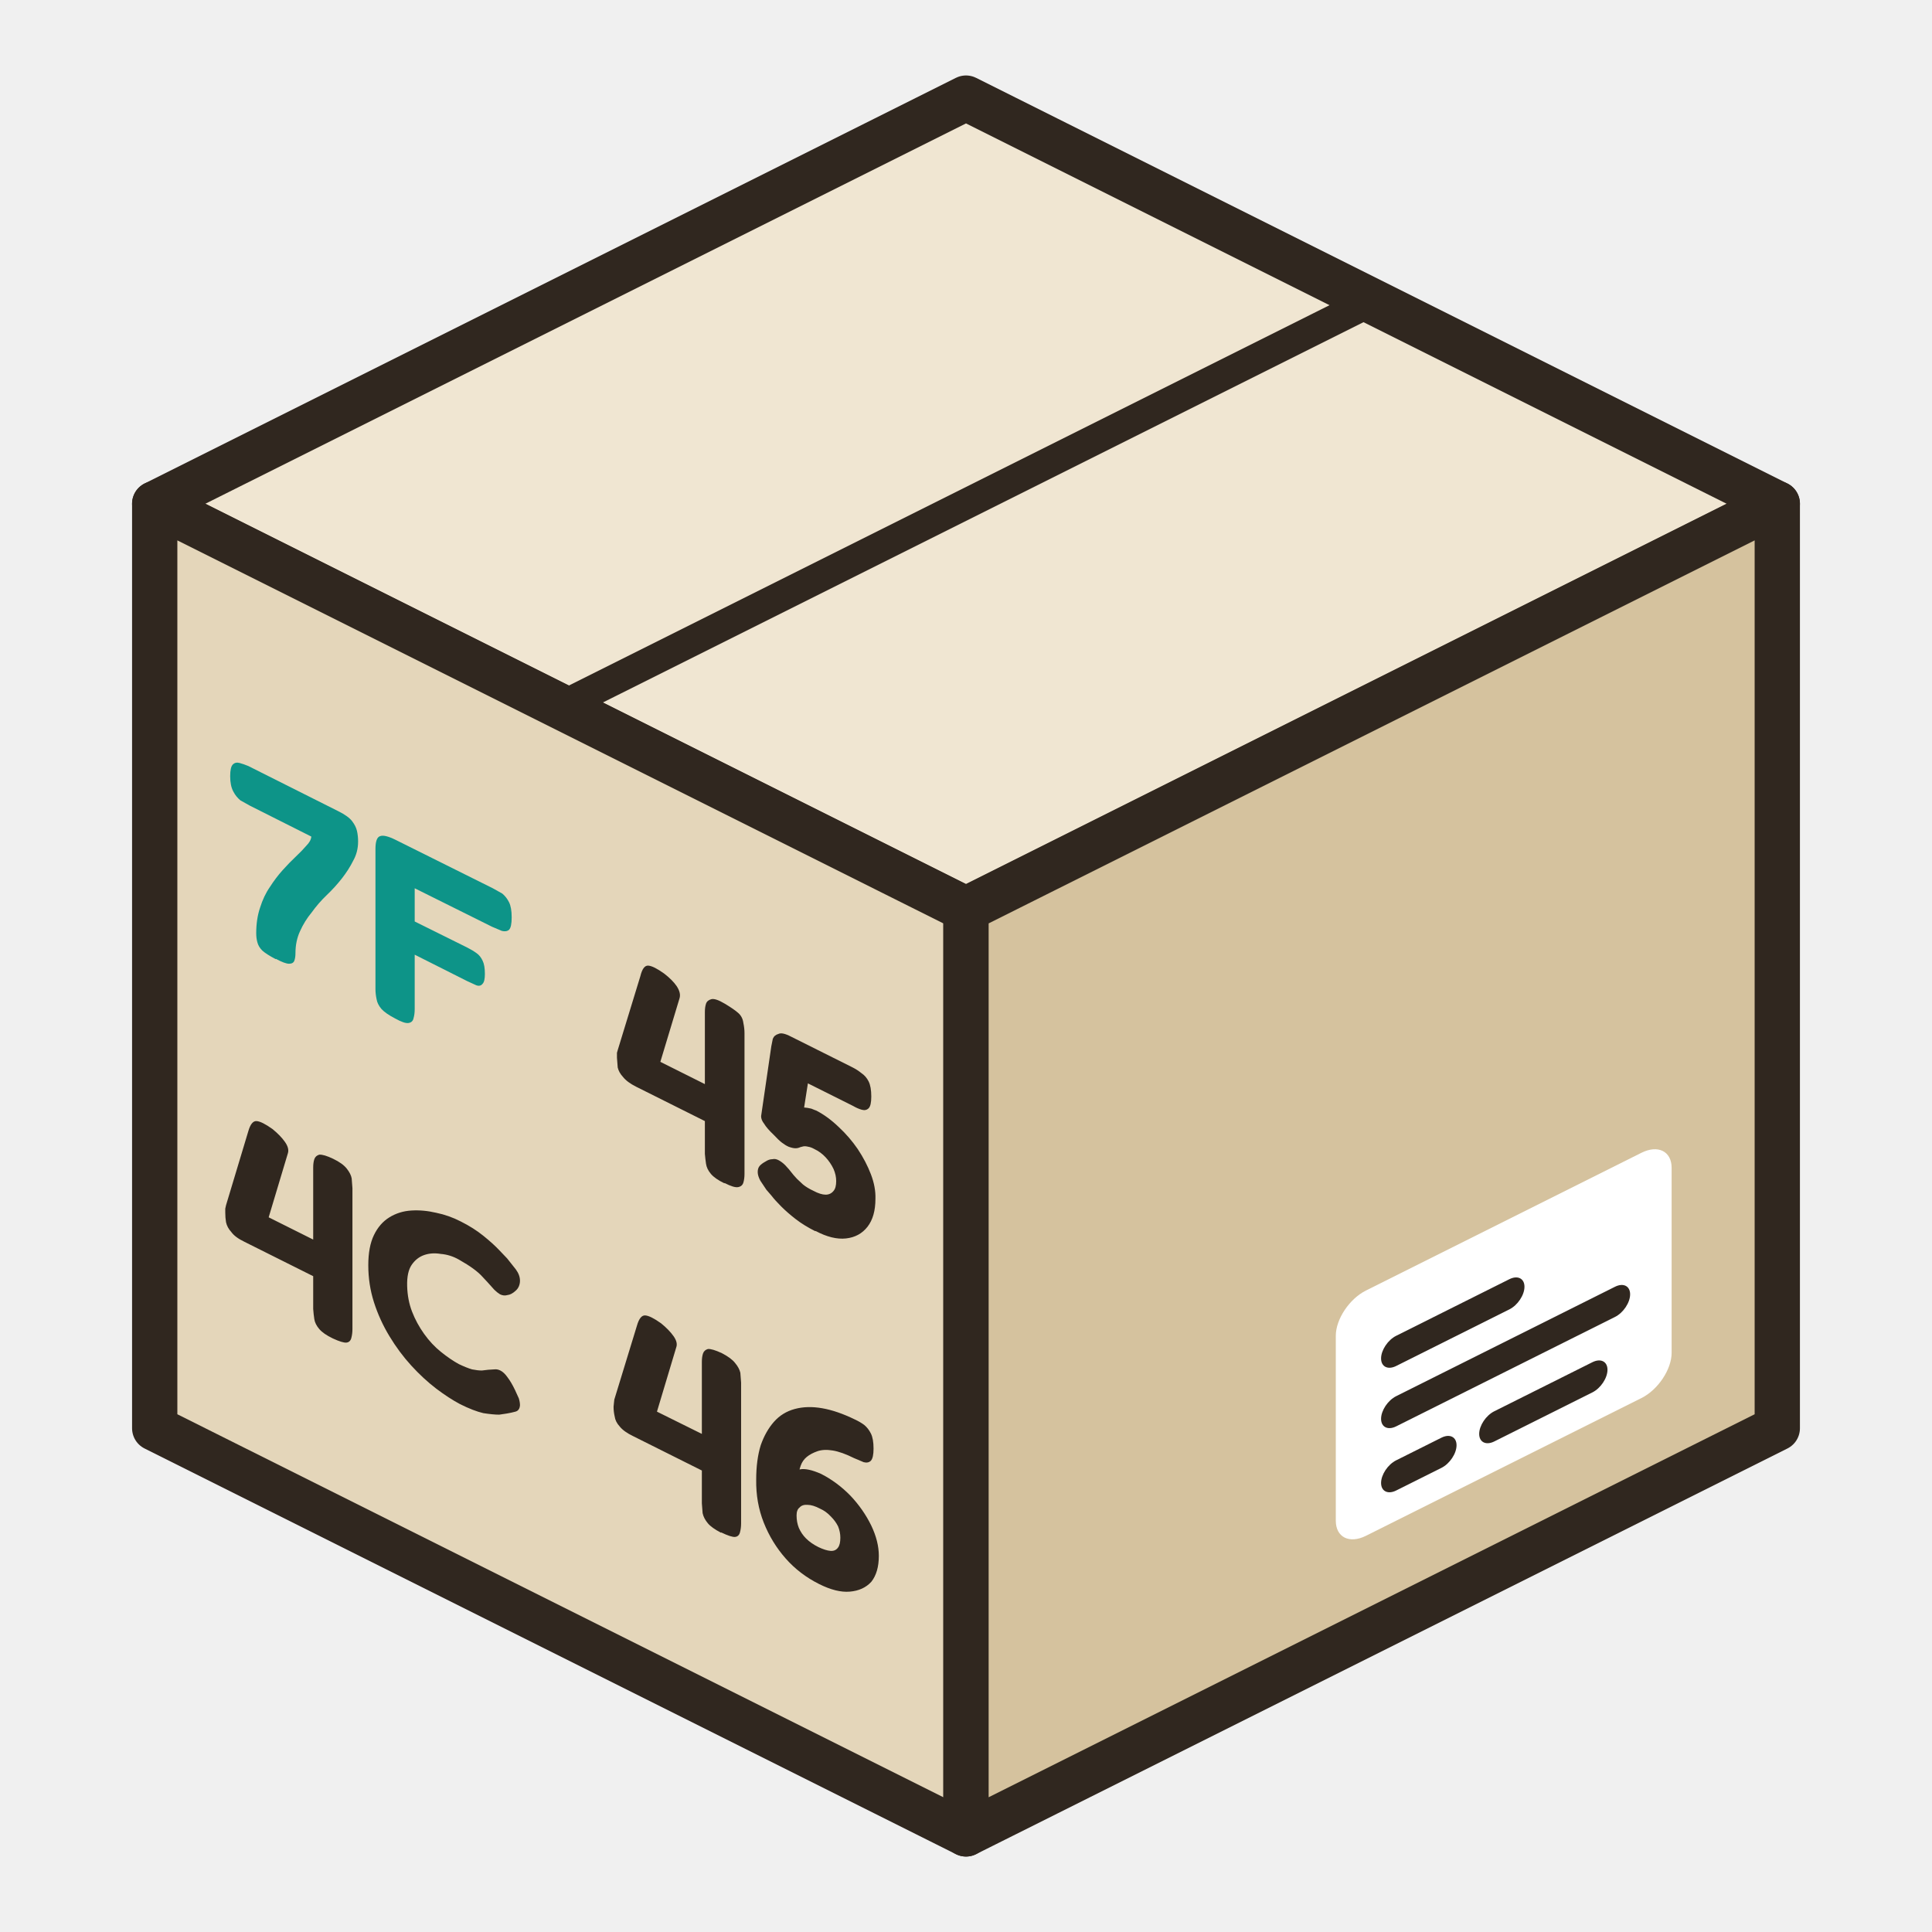
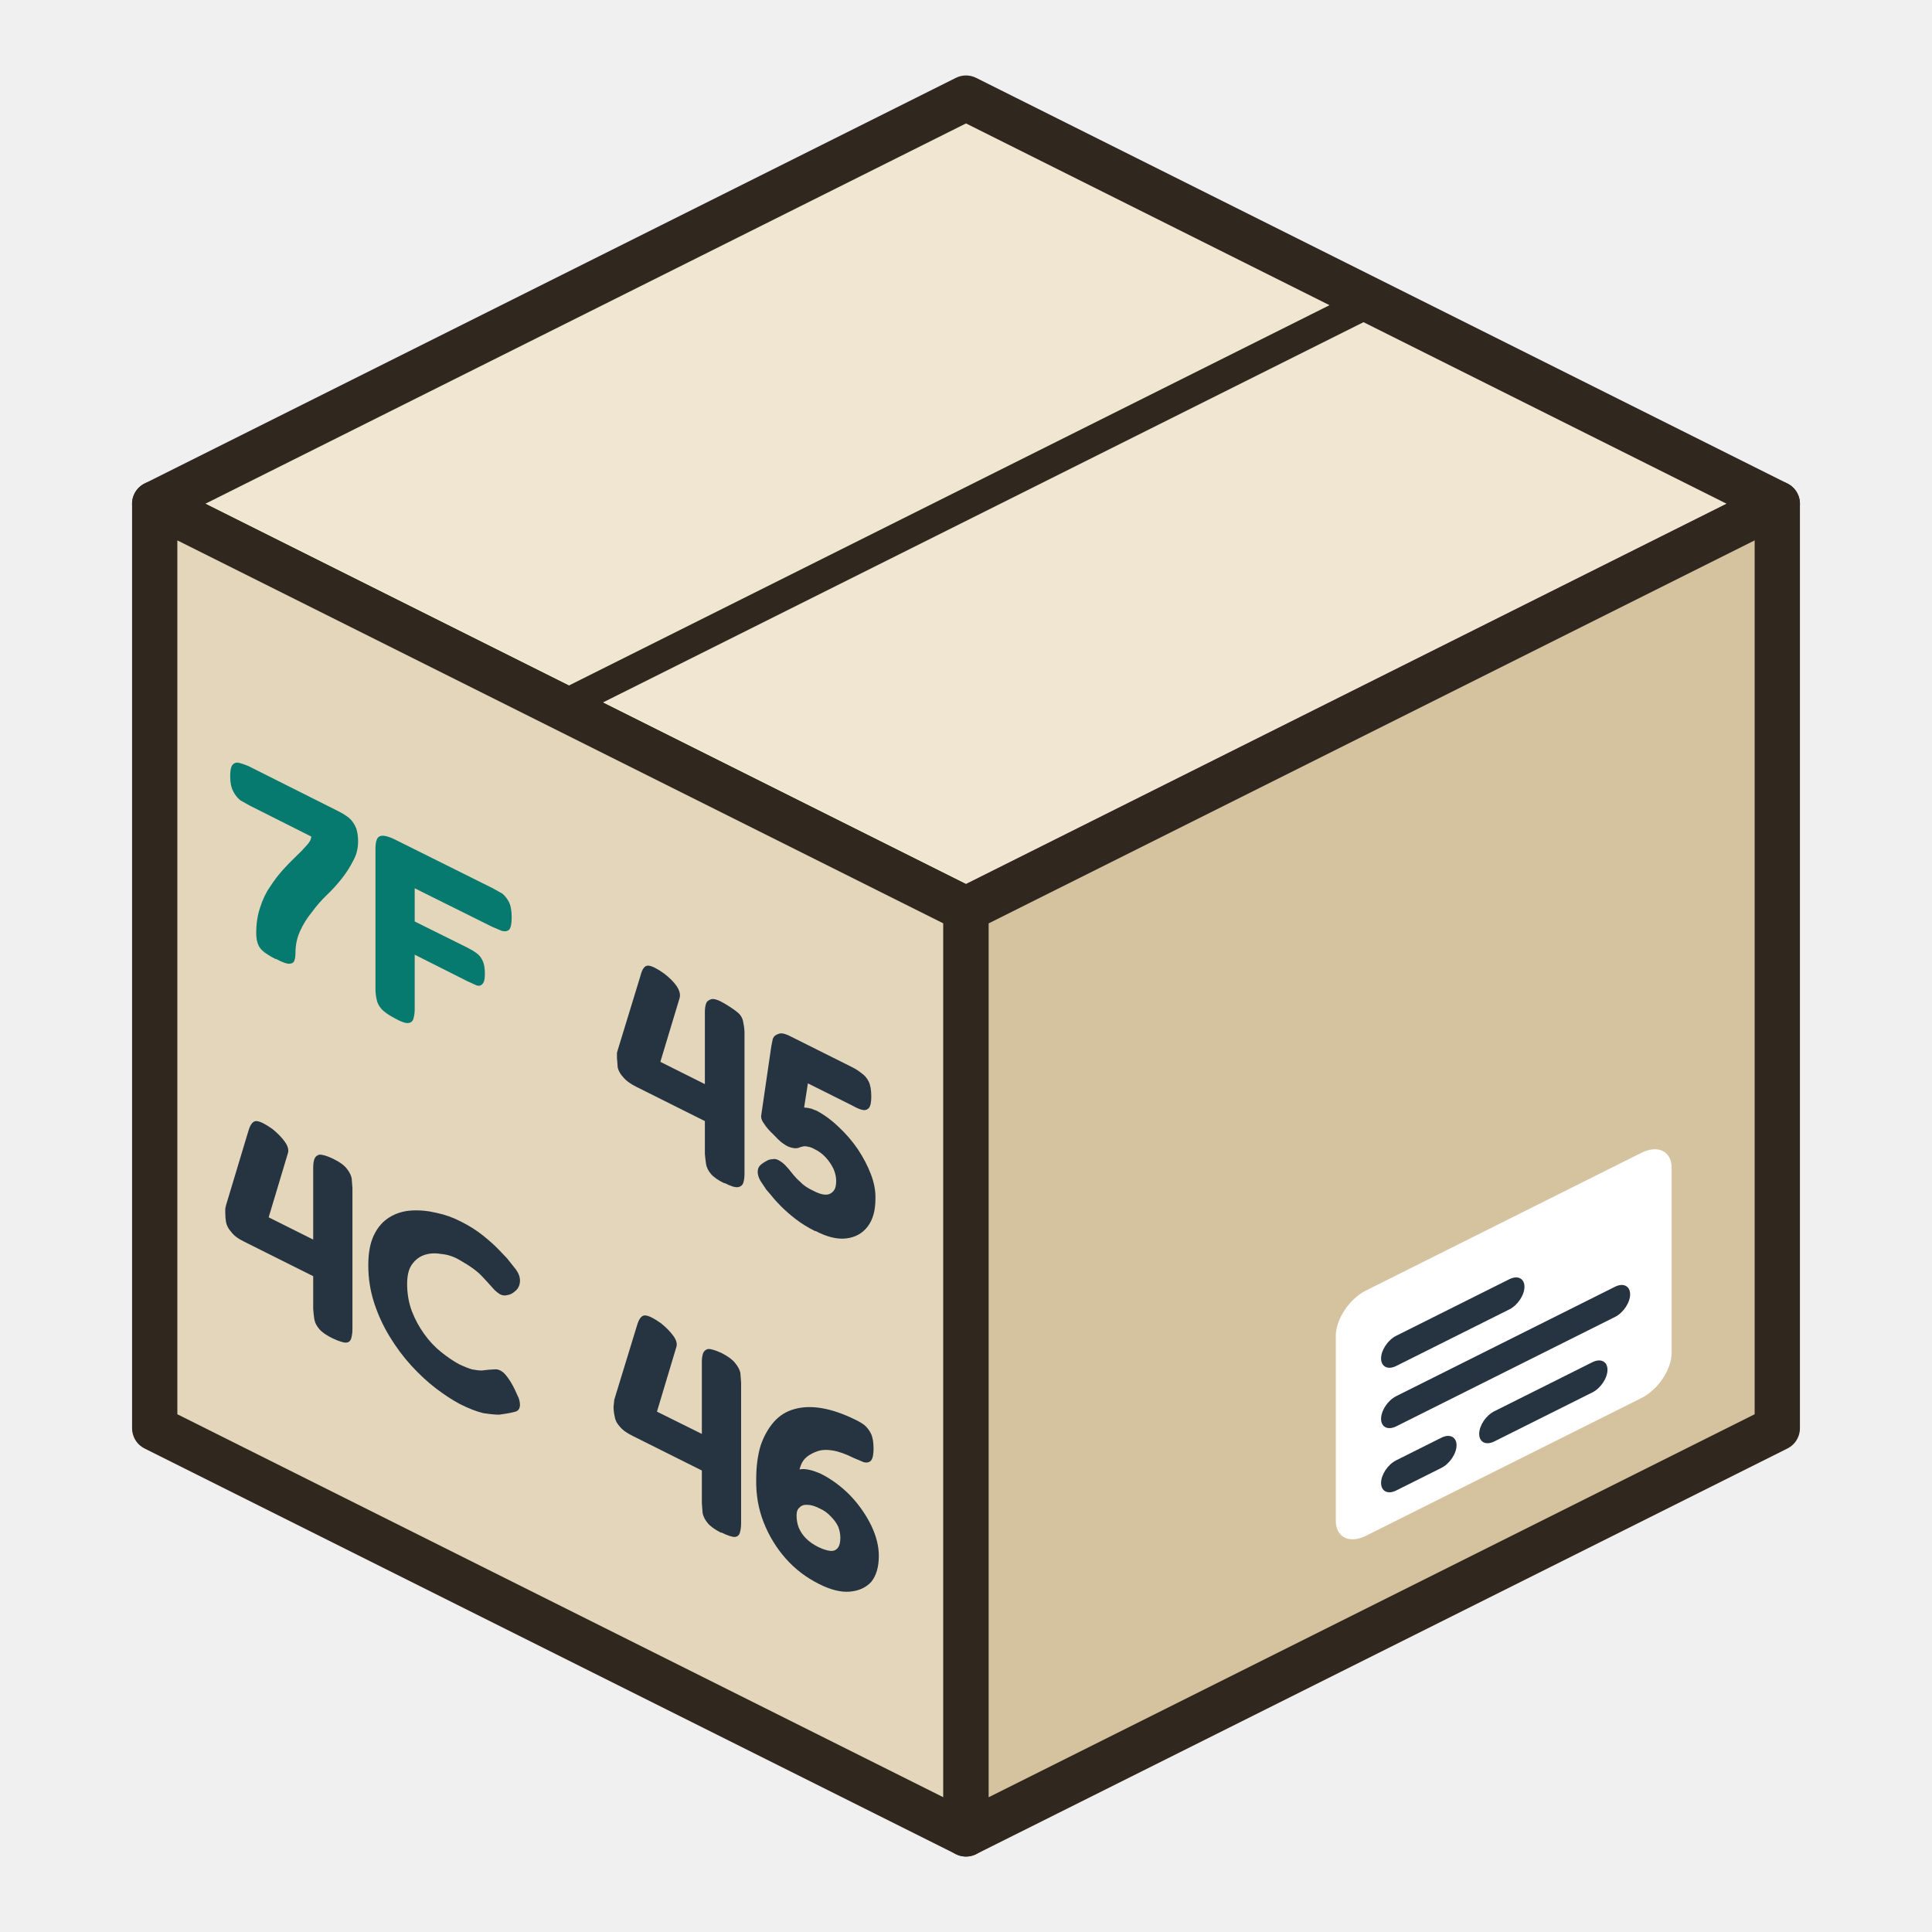
<svg xmlns="http://www.w3.org/2000/svg" width="512" height="512" viewBox="0 0 512 512">
  <g stroke="#30271f" stroke-linejoin="round" stroke-width="12">
    <path fill="#f0e6d2" d="m256 26 215 107.5L256 241 41 133.5Z" />
    <path fill="#e4d6ba" d="M41 133.5 256 241v245L41 378.5Z" />
    <path fill="#d5c29e" d="m256 241 215-107.5v245L256 486Z" />
  </g>
  <path fill="#30271f" d="m150.3 190.9 215-107.5a4 4 0 0 0-3.6-7.2l-215 107.5a4 4 0 0 0 3.6 7.2" />
-   <path fill="#0d9488" d="M73.1 254.2q-2.5-1.3-3.6-2.3-1-1-1.3-2.2-.3-1.1-.3-2.4 0-3.7 1-6.7 1-3.2 2.6-5.5 1.6-2.5 3.4-4.5t3.5-3.6 2.8-2.9q1.2-1.2 1.3-2.4l-16.3-8.2-2.5-1.4q-1.2-1-1.9-2.4-.8-1.5-.8-4 0-2.4.7-3.1t1.8-.4 2.3.8l23.9 12q2.6 1.3 3.6 2.6t1.3 2.6.3 2.8q0 2.8-1.3 5.1-1.2 2.4-3 4.7t-4 4.4-4 4.6q-1.9 2.3-3.1 5-1.2 2.6-1.2 5.8 0 1.2-.3 2t-1.4.8-3.5-1.3m31.6 15.8q-2.5-1.3-3.6-2.5-1.1-1.3-1.3-2.6-.3-1.4-.3-2.7V225q0-3 1.2-3.4 1.2-.5 4.2 1l25.7 12.8 2.5 1.4q1.1.9 1.8 2.3t.7 4-.7 3.3q-.7.6-1.9.3l-2.6-1.1-20.5-10.2v8.8l13.9 6.9q1.4.7 2.5 1.5 1 .7 1.6 2 .6 1.2.6 3.5 0 2-.6 2.6-.6.8-1.7.4l-2.4-1.1-13.9-7v14.4q0 1.4-.3 2.4-.2 1.1-1.3 1.3t-3.6-1.2" />
-   <path fill="#30271f" d="M192 313.6q-2.5-1.2-3.6-2.5t-1.3-2.7-.3-2.6v-8.7l-18.2-9.1q-2.4-1.2-3.5-2.6-1.1-1.2-1.4-2.5l-.2-2.6V279l.2-.7 6-19.6q.7-2.9 2.1-2.8t4.2 2.1q2.2 1.7 3.3 3.3 1.2 1.8.8 3.2l-5.1 16.9 11.8 5.9v-19.1q0-1.3.3-2.2t1.4-1.2 3.6 1.2 3.6 2.5 1.3 2.6q.3 1.4.3 2.7v37.3q0 1.3-.3 2.3t-1.4 1.2-3.6-1.1m24.1 12.8q-3-1.5-5.2-3.2t-3.9-3.4q-1.6-1.6-2.6-2.9l-1.3-1.5-1.6-2.4q-.7-1.3-.7-2.3t.5-1.6 1.6-1.2q.9-.6 1.8-.6.8-.2 1.7.3t1.7 1.3 2.2 2.6l.9 1 1.6 1.5q1.1.9 2.8 1.7 1.9 1 3.2 1t2.1-1q.7-.8.7-2.6 0-1.6-.7-3.2-.8-1.7-2.1-3.1t-3-2.2q-.9-.5-1.6-.6-.8-.2-1.3-.1l-.8.2q-.6.3-1.3.3t-1.8-.4q-.9-.4-1.8-1.1t-2.1-2q-1.9-1.8-2.6-3-.8-1-.8-2l2.7-18.5.4-2q.4-1 1.5-1.3 1-.5 3.3.7l16.2 8.1q1.4.7 2.5 1.6 1.2.8 1.9 2.2t.7 4q0 2.4-.7 3.1t-1.8.4-2.3-1l-12-6-1 6.4.9.1 1 .2 1 .4.3.1q3.1 1.6 6 4.4 2.8 2.6 5 5.8 2.2 3.3 3.5 6.7t1.2 6.5q0 4.7-2.1 7.4t-5.7 3.1-8.1-2M88.2 354.7q-2.5-1.2-3.6-2.5t-1.3-2.6-.3-2.7v-8.7l-18.2-9.1q-2.5-1.2-3.5-2.6-1.1-1.2-1.4-2.6-.2-1.2-.2-2.5v-1.1l.2-.9 5.9-19.6q.8-2.8 2.2-2.7t4.2 2.1q2.1 1.7 3.3 3.4t.8 3l-5.1 17 11.8 5.9v-19.1q0-1.3.3-2.2t1.3-1.2q1.2-.1 3.7 1.1t3.6 2.6 1.3 2.6l.2 2.6v37.3q0 1.3-.3 2.4t-1.3 1.2-3.6-1.1m33.7 17.4q-3-1.6-6.3-4.1-3.4-2.6-6.6-6.1t-5.8-7.8-4.1-9-1.5-9.8q0-4.9 1.5-8t4.1-4.7 5.8-1.8 6.6.6q3.4.7 6.5 2.3 3.4 1.7 6 3.8t4.2 3.8l2.1 2.2 2.3 2.9q1.1 1.5 1.1 3 0 .8-.3 1.5t-.9 1.2q-1.1 1-2.1 1.1-1 .3-2-.2-.8-.5-1.5-1.2l-1.8-2-1.4-1.5q-.9-1-2.4-2.1t-3.8-2.4-4.8-1.5q-2.4-.4-4.4.3t-3.3 2.6-1.2 5.6 1.3 6.8 3.2 5.9 4.5 4.8 4.7 3.2q2.1 1 3.5 1.4 1.5.3 2.6.3l1.7-.2 1.6-.1q.8-.1 1.6.3 1 .5 1.9 1.8 1 1.3 2 3.4l1 2.2q.3 1 .3 1.8-.1 1.4-1.2 1.7t-2.3.5l-2 .3q-1.6 0-4.2-.4-2.6-.6-6.2-2.4m69.2 34.1q-2.5-1.3-3.5-2.5-1.1-1.3-1.4-2.7l-.2-2.6v-8.7l-18.2-9.1q-2.5-1.2-3.6-2.6-1.1-1.2-1.3-2.6-.3-1.3-.3-2.6l.1-1 .1-.9 6-19.6q.8-2.8 2.2-2.7t4.2 2.1q2.1 1.7 3.3 3.4t.7 3l-5.1 17L186 380v-19.1q0-1.3.3-2.2t1.3-1.2q1.1-.1 3.7 1.1 2.5 1.3 3.5 2.6 1.1 1.3 1.4 2.6l.2 2.6v37.3q0 1.3-.3 2.4t-1.3 1.2-3.7-1.2m26 13.7q-5.2-2.6-8.9-6.8t-5.8-9.5-2-11.4q0-5.2 1.2-9.1 1.3-3.7 3.5-6.2t5.5-3.4 7.3-.2 8.7 3q1.3.6 2.4 1.4 1.1.9 1.8 2.3t.7 4q0 2.4-.7 3.2-.7.7-1.9.4l-2.6-1.1q-3.2-1.6-5.6-2t-4.1.2-2.8 1.5-1.6 2.3-.5 2.3l-.9-.7q.2-.4 1.2-.6t2.4.1 3.2 1.1q4.3 2.2 7.8 5.8 3.4 3.6 5.5 7.9 2 4.2 2 8 0 4.4-2 6.9-2.1 2.3-5.7 2.6-3.5.3-8.1-2m-.2-9.8q1.9.9 3.2 1t2-.9q.6-.8.6-2.6 0-1.5-.6-3-.7-1.4-1.9-2.6-1.3-1.4-2.9-2.1-1.9-1-3.3-1-1.4-.1-2.1.7-.8.6-.8 2.1 0 1.8.6 3.3.7 1.6 1.9 2.8 1.3 1.3 3.3 2.3" />
+   <path fill="#067a6e" d="M73.1 254.2q-2.5-1.3-3.6-2.3-1-1-1.3-2.2-.3-1.1-.3-2.4 0-3.7 1-6.7 1-3.2 2.6-5.5 1.6-2.5 3.4-4.5t3.5-3.6 2.8-2.9q1.2-1.2 1.3-2.4l-16.3-8.2-2.5-1.4q-1.2-1-1.9-2.4-.8-1.5-.8-4 0-2.4.7-3.1t1.8-.4 2.3.8l23.9 12q2.6 1.3 3.6 2.6t1.3 2.6.3 2.8q0 2.8-1.3 5.1-1.2 2.4-3 4.7t-4 4.4-4 4.6q-1.9 2.3-3.1 5-1.2 2.6-1.2 5.8 0 1.2-.3 2t-1.4.8-3.5-1.3m31.6 15.8q-2.5-1.3-3.6-2.5-1.1-1.3-1.3-2.6-.3-1.4-.3-2.7V225q0-3 1.2-3.4 1.2-.5 4.2 1l25.7 12.8 2.5 1.4q1.1.9 1.8 2.3t.7 4-.7 3.3q-.7.6-1.9.3l-2.6-1.1-20.5-10.2v8.8l13.9 6.9q1.4.7 2.5 1.5 1 .7 1.6 2 .6 1.2.6 3.5 0 2-.6 2.6-.6.8-1.7.4l-2.4-1.1-13.9-7v14.4q0 1.4-.3 2.4-.2 1.1-1.3 1.3t-3.6-1.2" />
+   <path fill="#253440" d="M192 313.6q-2.5-1.2-3.6-2.5t-1.3-2.7-.3-2.6v-8.7l-18.2-9.1q-2.4-1.2-3.5-2.6-1.1-1.2-1.4-2.5l-.2-2.6V279l.2-.7 6-19.6q.7-2.9 2.1-2.8t4.2 2.1q2.2 1.7 3.3 3.3 1.2 1.8.8 3.2l-5.1 16.9 11.8 5.9v-19.1q0-1.3.3-2.2t1.4-1.2 3.6 1.2 3.6 2.5 1.3 2.6q.3 1.4.3 2.7v37.3q0 1.3-.3 2.3t-1.4 1.2-3.6-1.1m24.1 12.8q-3-1.5-5.2-3.2t-3.9-3.4q-1.6-1.6-2.6-2.9l-1.3-1.5-1.6-2.4q-.7-1.3-.7-2.3t.5-1.6 1.6-1.2q.9-.6 1.8-.6.8-.2 1.7.3t1.7 1.3 2.2 2.6l.9 1 1.6 1.5q1.1.9 2.8 1.7 1.9 1 3.2 1t2.1-1q.7-.8.7-2.6 0-1.6-.7-3.2-.8-1.7-2.1-3.1t-3-2.2q-.9-.5-1.6-.6-.8-.2-1.3-.1l-.8.2q-.6.3-1.3.3t-1.8-.4q-.9-.4-1.8-1.1t-2.1-2q-1.9-1.8-2.6-3-.8-1-.8-2l2.7-18.5.4-2q.4-1 1.5-1.3 1-.5 3.3.7l16.2 8.1q1.4.7 2.5 1.6 1.2.8 1.9 2.2t.7 4q0 2.4-.7 3.1t-1.8.4-2.3-1l-12-6-1 6.4.9.1 1 .2 1 .4.3.1q3.1 1.6 6 4.4 2.8 2.6 5 5.8 2.2 3.3 3.5 6.7t1.2 6.5q0 4.7-2.1 7.4t-5.7 3.1-8.1-2M88.2 354.7q-2.5-1.2-3.6-2.5t-1.3-2.6-.3-2.7v-8.7l-18.2-9.1q-2.5-1.2-3.5-2.6-1.1-1.2-1.4-2.6-.2-1.2-.2-2.5v-1.1l.2-.9 5.9-19.6q.8-2.8 2.2-2.7t4.2 2.1q2.1 1.7 3.3 3.4t.8 3l-5.1 17 11.8 5.9v-19.1q0-1.3.3-2.2t1.3-1.2q1.2-.1 3.7 1.1t3.6 2.6 1.3 2.6l.2 2.6v37.3q0 1.3-.3 2.4t-1.3 1.2-3.6-1.1m33.7 17.4q-3-1.6-6.3-4.1-3.4-2.6-6.6-6.1t-5.8-7.8-4.1-9-1.5-9.8q0-4.9 1.5-8t4.1-4.7 5.8-1.8 6.6.6q3.4.7 6.5 2.3 3.4 1.7 6 3.8t4.2 3.8l2.1 2.2 2.3 2.9q1.1 1.5 1.1 3 0 .8-.3 1.5t-.9 1.2q-1.1 1-2.1 1.1-1 .3-2-.2-.8-.5-1.5-1.2l-1.8-2-1.4-1.5q-.9-1-2.4-2.1t-3.8-2.4-4.8-1.5q-2.4-.4-4.4.3t-3.3 2.6-1.2 5.6 1.3 6.8 3.2 5.9 4.5 4.8 4.7 3.2q2.1 1 3.5 1.4 1.5.3 2.6.3l1.7-.2 1.6-.1q.8-.1 1.6.3 1 .5 1.9 1.8 1 1.3 2 3.4l1 2.2q.3 1 .3 1.8-.1 1.4-1.2 1.7t-2.3.5l-2 .3q-1.6 0-4.2-.4-2.6-.6-6.2-2.4m69.2 34.1q-2.5-1.3-3.5-2.5-1.1-1.3-1.4-2.7l-.2-2.6v-8.7l-18.2-9.1q-2.5-1.2-3.6-2.6-1.1-1.2-1.3-2.6-.3-1.3-.3-2.6l.1-1 .1-.9 6-19.6q.8-2.8 2.2-2.7t4.2 2.1q2.1 1.7 3.3 3.4t.7 3l-5.1 17L186 380v-19.1q0-1.3.3-2.2t1.3-1.2q1.1-.1 3.7 1.1 2.5 1.3 3.5 2.6 1.1 1.3 1.4 2.6l.2 2.6v37.3q0 1.3-.3 2.4t-1.3 1.2-3.7-1.2m26 13.7q-5.2-2.6-8.9-6.8t-5.8-9.5-2-11.4q0-5.2 1.2-9.1 1.3-3.7 3.5-6.2t5.5-3.4 7.3-.2 8.7 3q1.3.6 2.4 1.4 1.1.9 1.8 2.3t.7 4q0 2.4-.7 3.2-.7.7-1.9.4l-2.6-1.1q-3.2-1.6-5.6-2t-4.1.2-2.8 1.5-1.6 2.3-.5 2.3l-.9-.7q.2-.4 1.2-.6t2.4.1 3.2 1.1q4.3 2.2 7.8 5.8 3.4 3.6 5.5 7.9 2 4.2 2 8 0 4.4-2 6.9-2.1 2.3-5.7 2.6-3.5.3-8.1-2m-.2-9.8q1.9.9 3.2 1t2-.9q.6-.8.6-2.6 0-1.5-.6-3-.7-1.4-1.9-2.6-1.3-1.4-2.9-2.1-1.9-1-3.3-1-1.4-.1-2.1.7-.8.6-.8 2.1 0 1.8.6 3.3.7 1.6 1.9 2.8 1.3 1.3 3.3 2.3" />
  <path fill="#fff" d="m362 342 73-36.5c4.4-2.2 8-.4 8 4v49c0 4.4-3.6 9.8-8 12L362 407c-4.4 2.2-8 .4-8-4v-49c0-4.4 3.6-9.8 8-12" />
-   <path fill="#30271f" d="m370 354 30-15c2.2-1.1 4-.2 4 2s-1.8 4.9-4 6l-30 15c-2.2 1.1-4 .2-4-2s1.8-4.9 4-6M370 370l58-29c2.2-1.1 4-.2 4 2s-1.8 4.9-4 6l-58 29c-2.2 1.1-4 .2-4-2s1.8-4.9 4-6M370 387l12-6c2.2-1.1 4-.2 4 2s-1.8 4.9-4 6l-12 6c-2.2 1.1-4 .2-4-2s1.8-4.9 4-6M396 374l26-13c2.2-1.1 4-.2 4 2s-1.8 4.9-4 6l-26 13c-2.2 1.1-4 .2-4-2s1.8-4.9 4-6" />
+   <path fill="#253440" d="m370 354 30-15c2.2-1.1 4-.2 4 2s-1.8 4.9-4 6l-30 15c-2.2 1.1-4 .2-4-2s1.8-4.9 4-6M370 370l58-29c2.2-1.1 4-.2 4 2s-1.8 4.9-4 6l-58 29c-2.2 1.1-4 .2-4-2s1.8-4.9 4-6M370 387l12-6c2.2-1.1 4-.2 4 2s-1.8 4.9-4 6l-12 6c-2.2 1.1-4 .2-4-2s1.8-4.9 4-6M396 374l26-13c2.2-1.1 4-.2 4 2s-1.8 4.9-4 6l-26 13c-2.2 1.1-4 .2-4-2s1.8-4.9 4-6" />
</svg>
